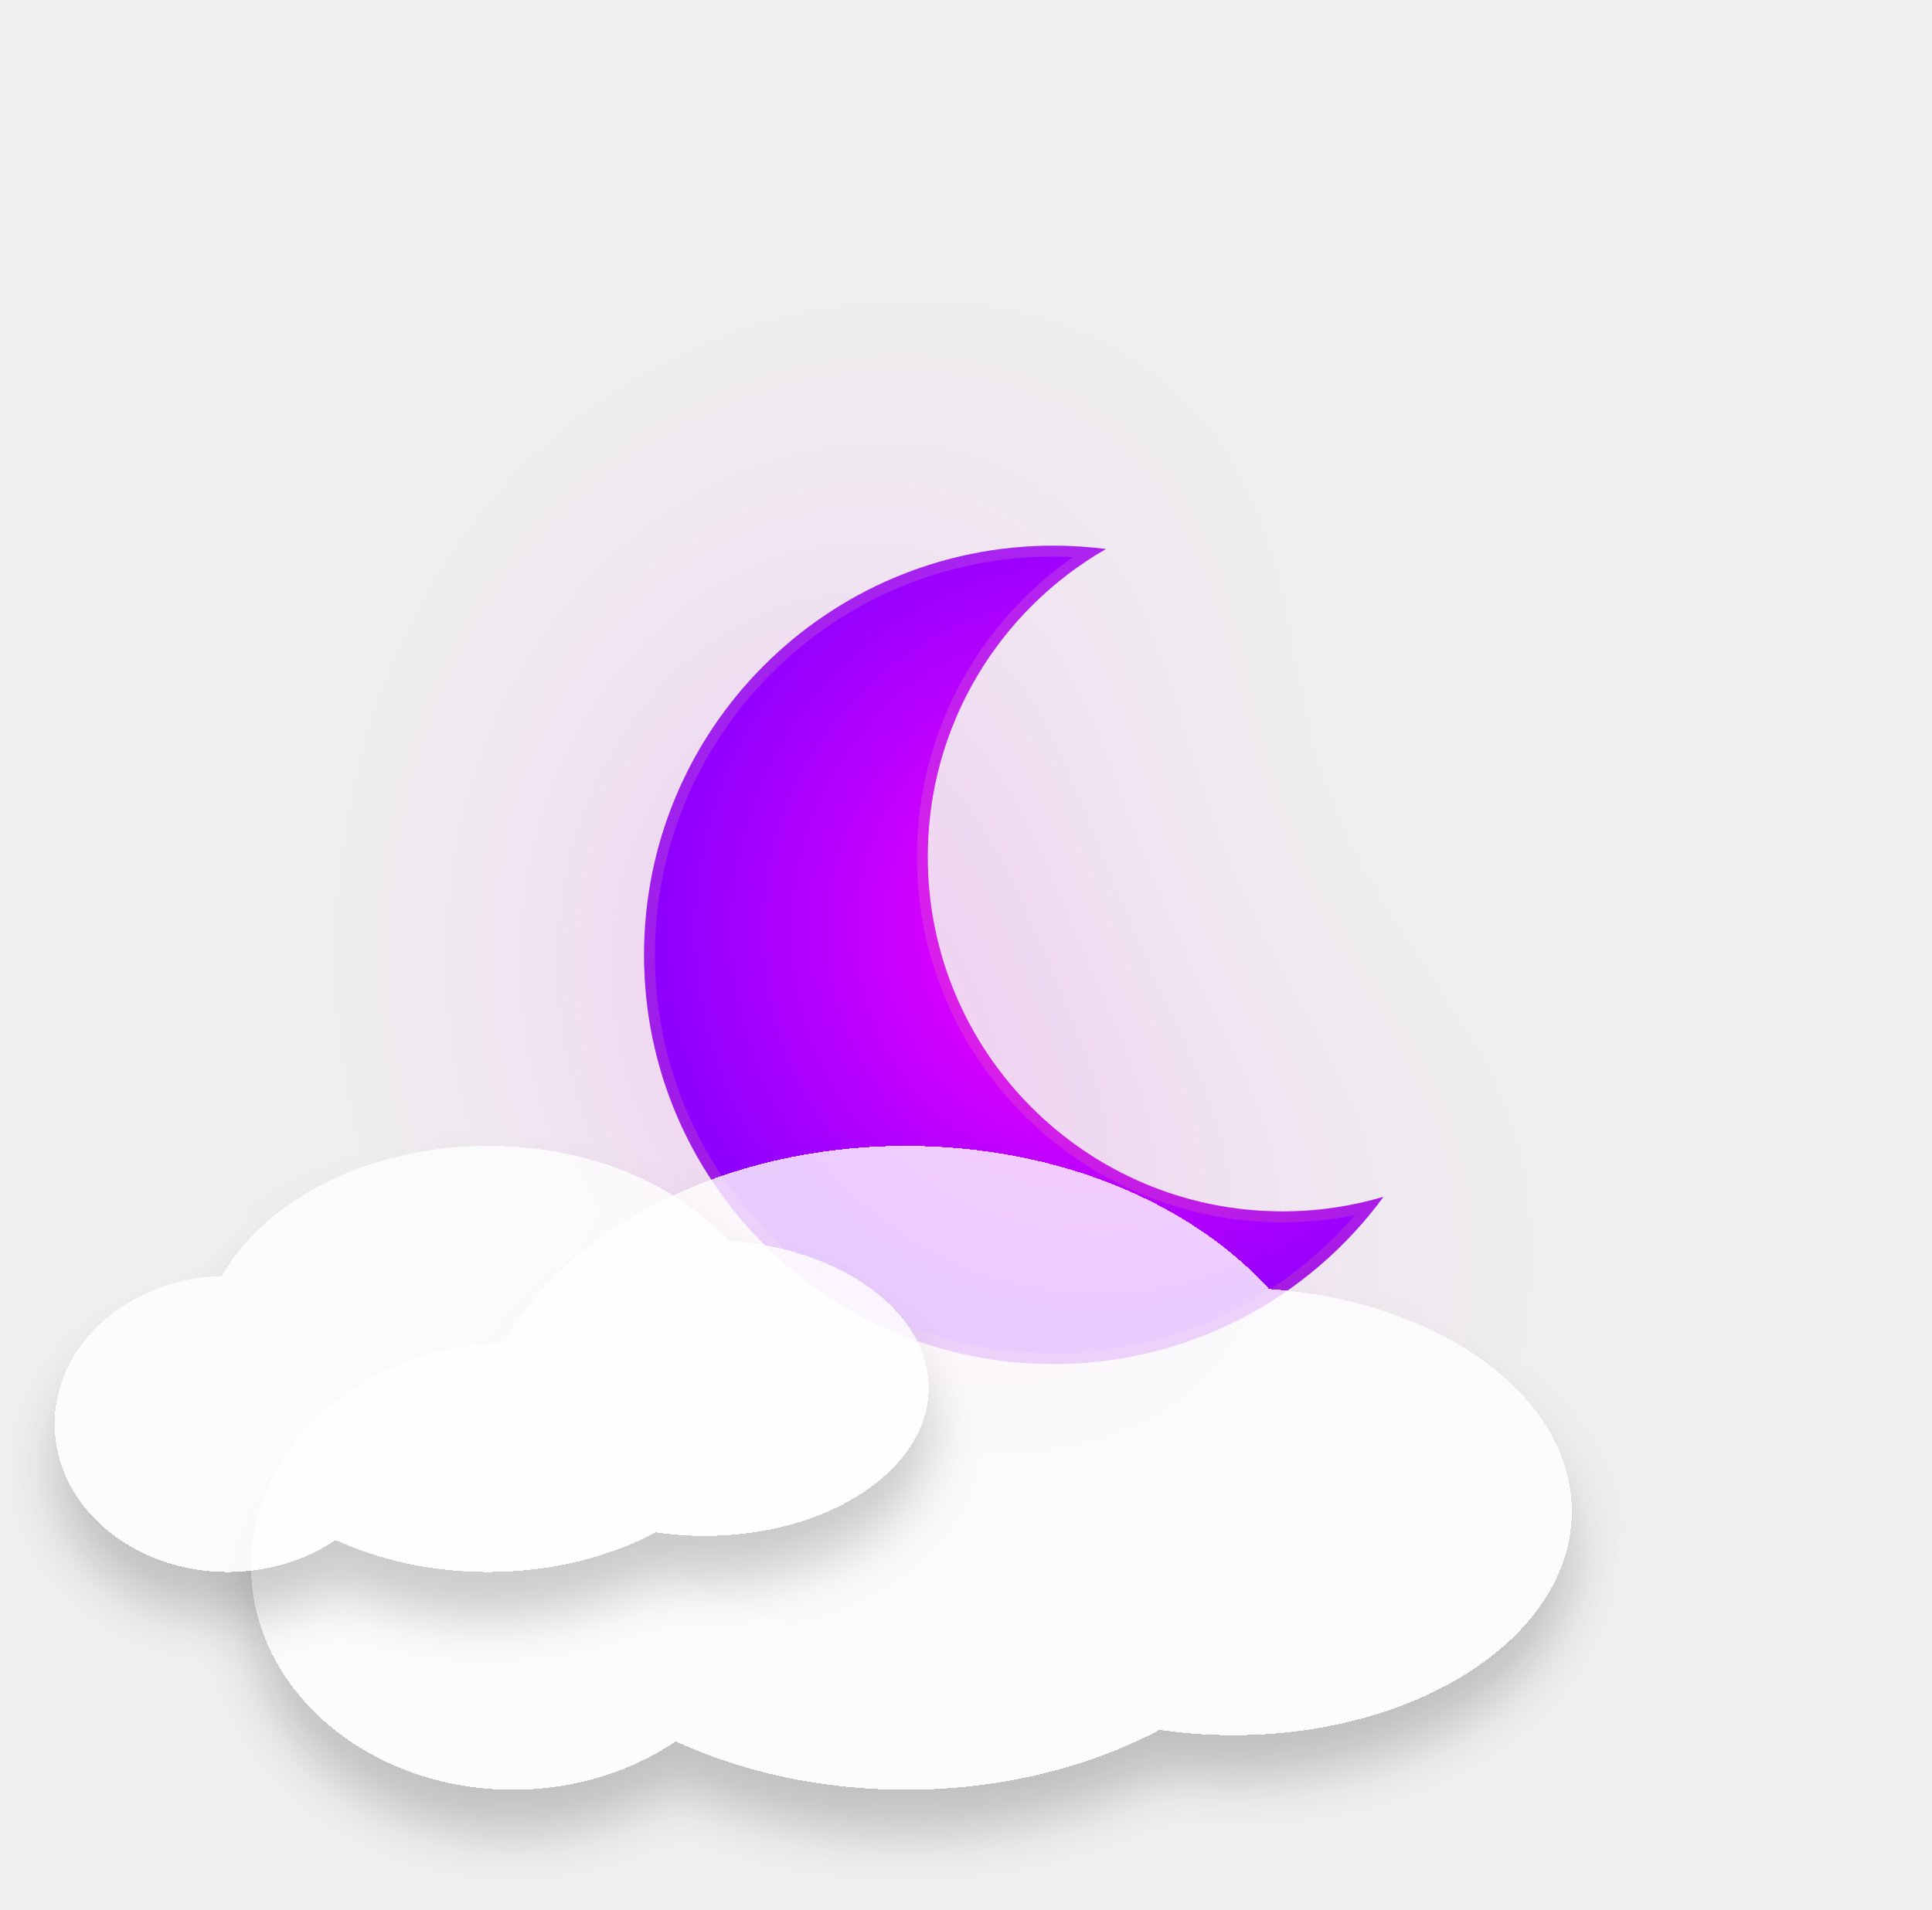
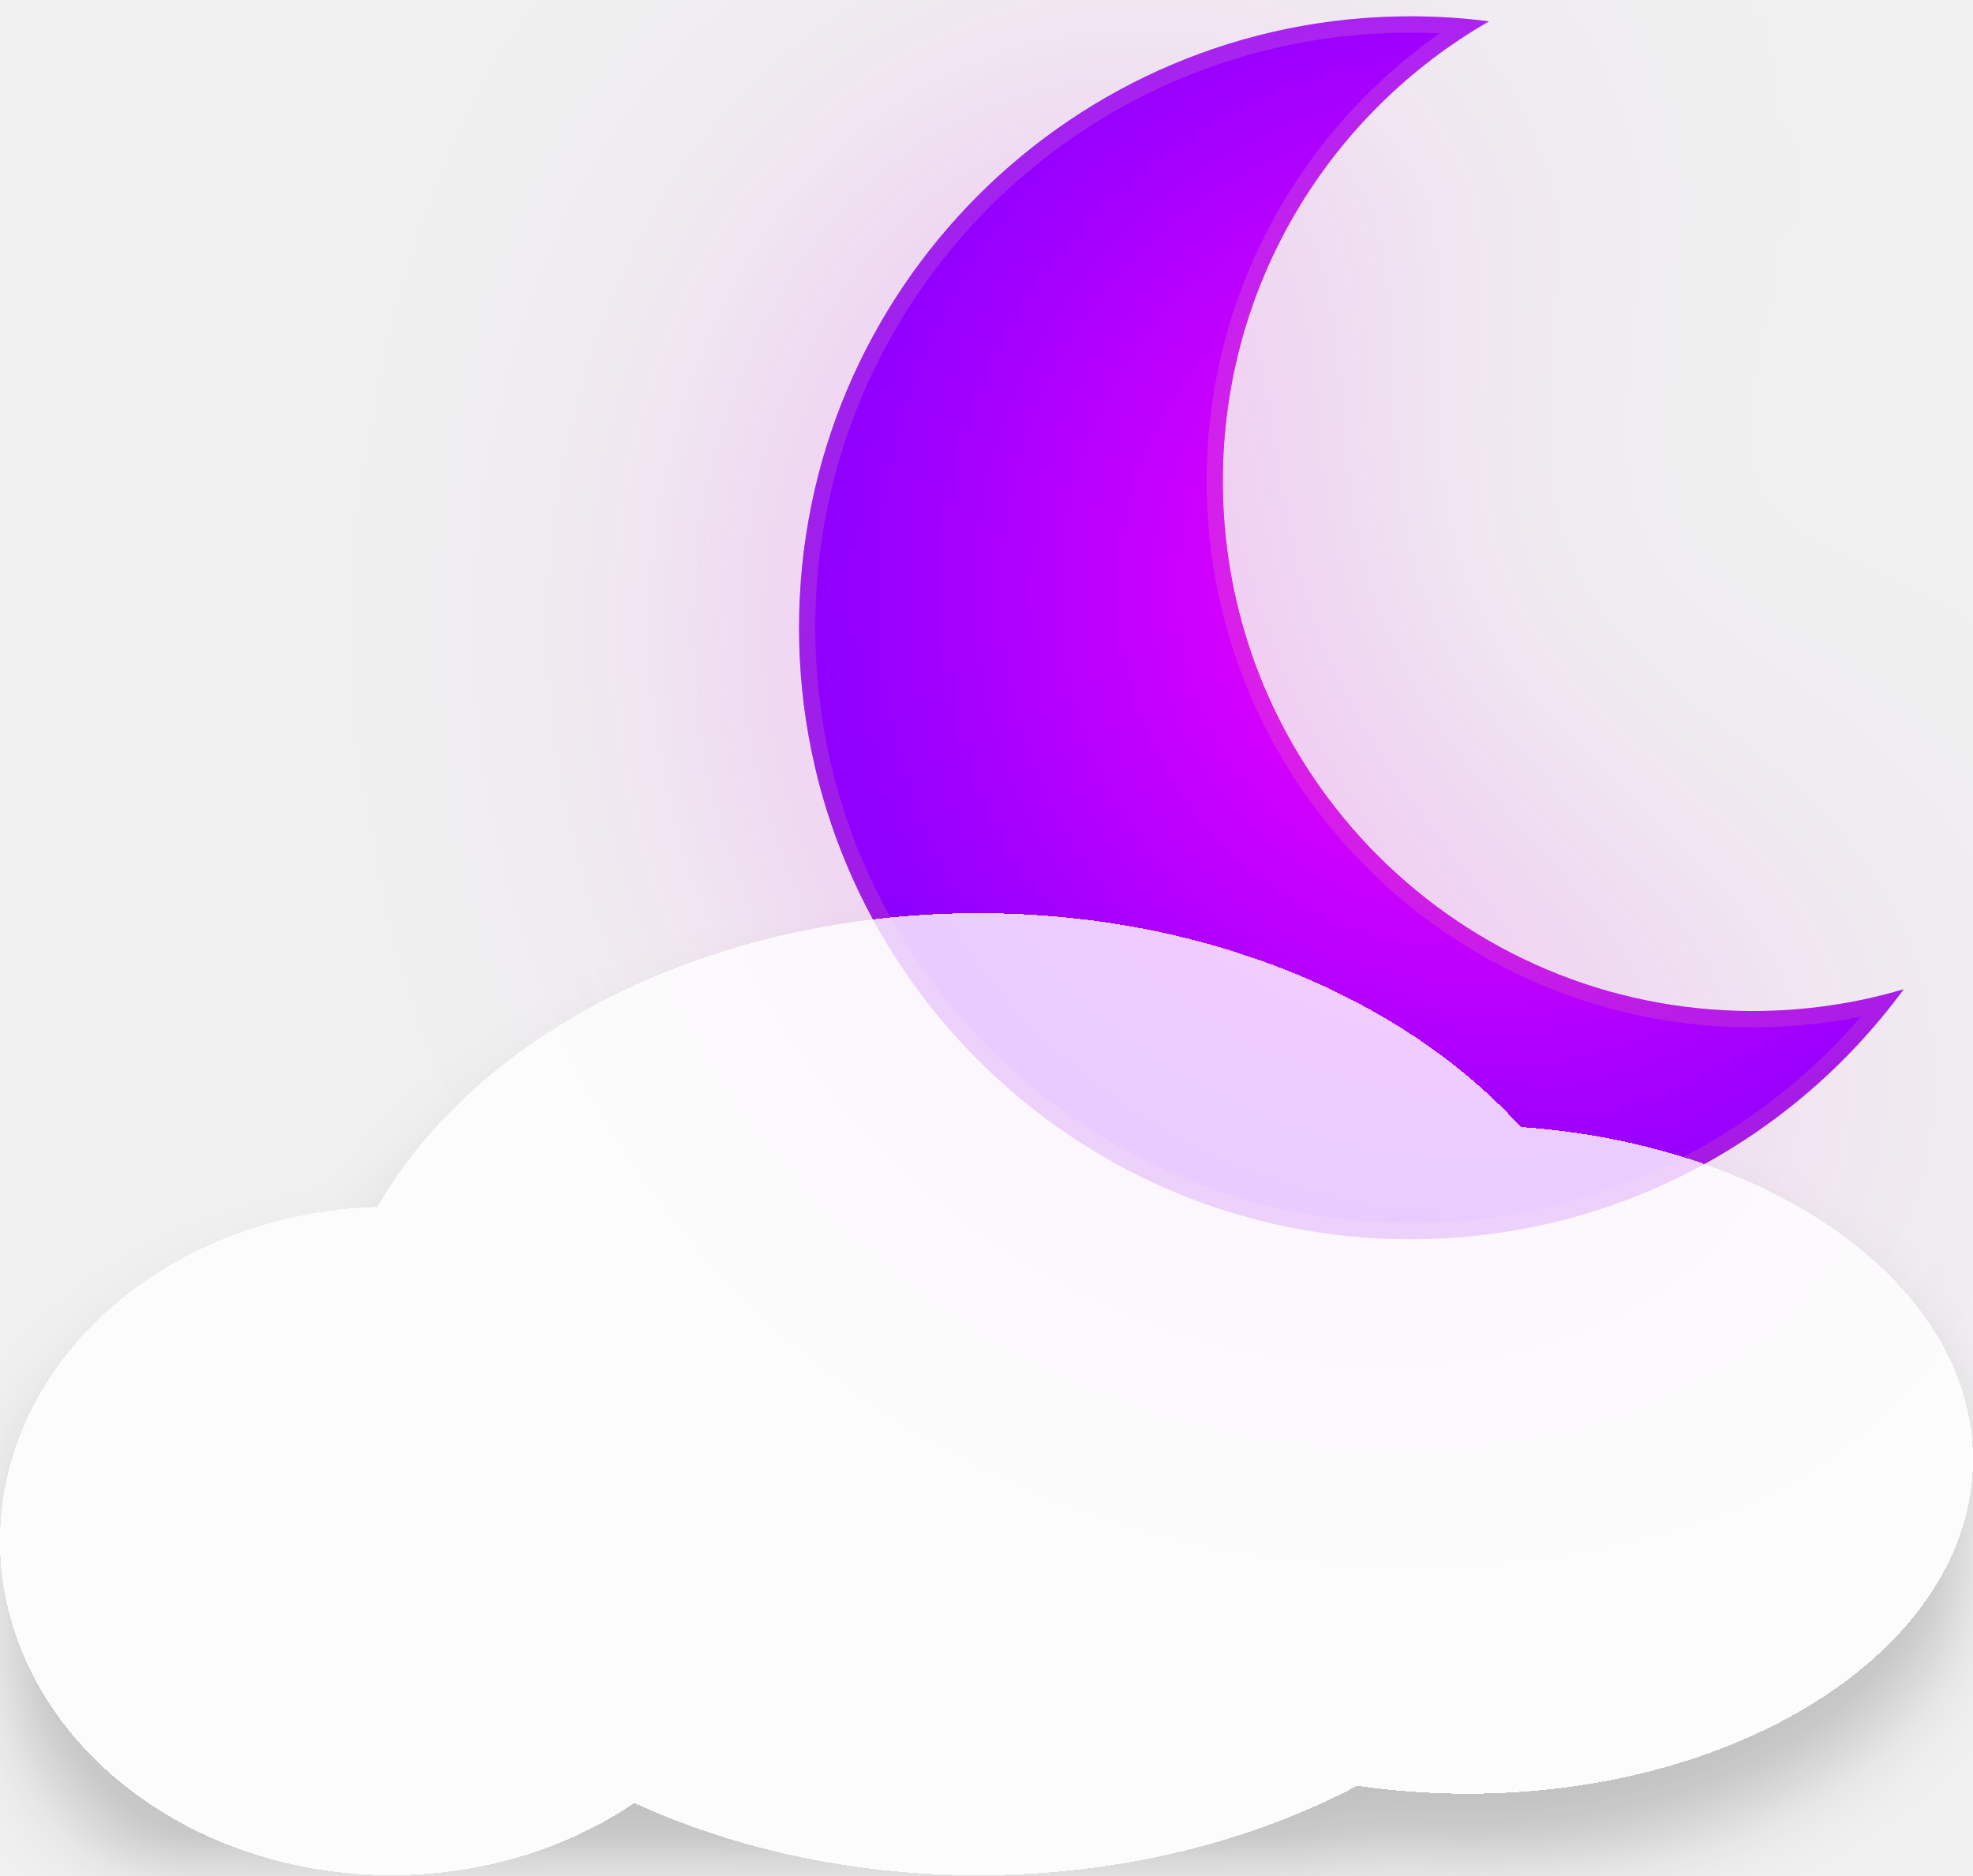
- <svg xmlns="http://www.w3.org/2000/svg" width="177" height="175" viewBox="0 0 177 175" fill="none">
-   <g filter="url(#filter0_d_10_152)">
-     <mask id="path-1-inside-1_10_152" fill="white">
-       <path fill-rule="evenodd" clip-rule="evenodd" d="M126.752 109.664C123.82 110.533 120.714 111 117.5 111C99.551 111 85 96.449 85 78.5C85 66.441 91.568 55.916 101.321 50.307C99.743 50.104 98.133 50 96.5 50C75.789 50 59 66.789 59 87.5C59 108.211 75.789 125 96.5 125C108.919 125 119.928 118.963 126.752 109.664Z" />
+ <svg xmlns="http://www.w3.org/2000/svg" fill="none" viewBox="5 49 121 115">
+   <g filter="url(#filter0_d_142_195)">
+     <mask id="path-1-inside-1_142_195" fill="white">
+       <path fill-rule="evenodd" clip-rule="evenodd" d="M121.752 109.664C118.82 110.533 115.714 111 112.5 111C94.551 111 80 96.449 80 78.5C80 66.441 86.568 55.916 96.321 50.307C94.743 50.104 93.133 50 91.5 50C70.789 50 54 66.789 54 87.5C54 108.211 70.789 125 91.5 125C103.919 125 114.928 118.963 121.752 109.664Z" />
    </mask>
-     <path fill-rule="evenodd" clip-rule="evenodd" d="M126.752 109.664C123.82 110.533 120.714 111 117.5 111C99.551 111 85 96.449 85 78.5C85 66.441 91.568 55.916 101.321 50.307C99.743 50.104 98.133 50 96.5 50C75.789 50 59 66.789 59 87.5C59 108.211 75.789 125 96.5 125C108.919 125 119.928 118.963 126.752 109.664Z" fill="url(#paint0_radial_10_152)" />
-     <path d="M126.752 109.664L127.558 110.256L129.316 107.861L126.468 108.705L126.752 109.664ZM101.321 50.307L101.819 51.174L104.394 49.693L101.448 49.315L101.321 50.307ZM126.468 108.705C123.627 109.548 120.617 110 117.5 110V112C120.812 112 124.013 111.519 127.036 110.623L126.468 108.705ZM117.5 110C100.103 110 86 95.897 86 78.5H84C84 97.001 98.999 112 117.5 112V110ZM86 78.5C86 66.814 92.364 56.612 101.819 51.174L100.822 49.44C90.772 55.221 84 66.069 84 78.5H86ZM96.5 51C98.091 51 99.657 51.102 101.194 51.299L101.448 49.315C99.828 49.107 98.176 49 96.5 49V51ZM60 87.5C60 67.342 76.342 51 96.5 51V49C75.237 49 58 66.237 58 87.5H60ZM96.5 124C76.342 124 60 107.658 60 87.5H58C58 108.763 75.237 126 96.5 126V124ZM125.946 109.072C119.302 118.126 108.587 124 96.5 124V126C109.251 126 120.554 119.801 127.558 110.256L125.946 109.072Z" fill="url(#paint1_linear_10_152)" fill-opacity="0.15" mask="url(#path-1-inside-1_10_152)" />
+     <path fill-rule="evenodd" clip-rule="evenodd" d="M121.752 109.664C118.82 110.533 115.714 111 112.5 111C94.551 111 80 96.449 80 78.5C80 66.441 86.568 55.916 96.321 50.307C94.743 50.104 93.133 50 91.5 50C70.789 50 54 66.789 54 87.5C54 108.211 70.789 125 91.5 125C103.919 125 114.928 118.963 121.752 109.664Z" fill="url(#paint0_radial_142_195)" />
+     <path d="M121.752 109.664L122.558 110.256L124.316 107.861L121.468 108.705L121.752 109.664ZM96.321 50.307L96.82 51.174L99.394 49.693L96.448 49.315L96.321 50.307ZM121.468 108.705C118.627 109.548 115.617 110 112.5 110V112C115.812 112 119.013 111.519 122.036 110.623L121.468 108.705ZM112.5 110C95.103 110 81 95.897 81 78.5H79C79 97.001 93.999 112 112.5 112V110ZM81 78.5C81 66.814 87.364 56.612 96.82 51.174L95.822 49.44C85.772 55.221 79 66.069 79 78.5H81ZM91.5 51C93.091 51 94.657 51.102 96.194 51.299L96.448 49.315C94.828 49.107 93.176 49 91.5 49V51ZM55 87.5C55 67.342 71.342 51 91.5 51V49C70.237 49 53 66.237 53 87.5H55ZM91.5 124C71.342 124 55 107.658 55 87.5H53C53 108.763 70.237 126 91.5 126V124ZM120.946 109.072C114.302 118.126 103.587 124 91.5 124V126C104.251 126 115.554 119.801 122.558 110.256L120.946 109.072Z" fill="url(#paint1_linear_142_195)" fill-opacity="0.15" mask="url(#path-1-inside-1_142_195)" />
  </g>
-   <g filter="url(#filter1_bd_10_152)">
-     <path fill-rule="evenodd" clip-rule="evenodd" d="M106.243 158.512C99.692 161.967 91.668 164 83 164C75.257 164 68.029 162.378 61.905 159.569C57.811 162.343 52.632 164 47 164C33.745 164 23 154.822 23 143.5C23 132.422 33.287 123.397 46.146 123.013C52.22 112.427 66.434 105 83 105C96.869 105 109.09 110.206 116.265 118.112C131.851 119.191 144 127.907 144 138.5C144 149.822 130.121 159 113 159C110.679 159 108.418 158.831 106.243 158.512Z" fill="white" fill-opacity="0.8" shape-rendering="crispEdges" />
-   </g>
-   <g filter="url(#filter2_bd_10_152)">
-     <path fill-rule="evenodd" clip-rule="evenodd" d="M60.092 140.415C55.757 142.702 50.446 144.048 44.709 144.048C39.585 144.048 34.801 142.974 30.748 141.115C28.038 142.951 24.611 144.048 20.884 144.048C12.111 144.048 5 137.973 5 130.48C5 123.149 11.808 117.175 20.319 116.921C24.338 109.915 33.745 105 44.709 105C53.888 105 61.976 108.445 66.725 113.678C77.04 114.392 85.081 120.161 85.081 127.171C85.081 134.664 75.895 140.738 64.564 140.738C63.028 140.738 61.532 140.627 60.092 140.415Z" fill="white" fill-opacity="0.8" shape-rendering="crispEdges" />
+   <g filter="url(#filter1_bd_142_195)">
+     <path fill-rule="evenodd" clip-rule="evenodd" d="M88.243 158.512C81.692 161.967 73.668 164 65 164C57.257 164 50.029 162.378 43.905 159.569C39.811 162.343 34.632 164 29 164C15.745 164 5 154.822 5 143.5C5 132.422 15.287 123.397 28.146 123.013C34.22 112.427 48.434 105 65 105C78.869 105 91.09 110.206 98.265 118.112C113.851 119.191 126 127.907 126 138.5C126 149.822 112.121 159 95 159C92.679 159 90.418 158.831 88.243 158.512Z" fill="white" fill-opacity="0.8" shape-rendering="crispEdges" />
  </g>
  <defs>
-     <filter id="filter0_d_10_152" x="9" y="0" width="167.752" height="175" filterUnits="userSpaceOnUse" color-interpolation-filters="sRGB">
+     <filter id="filter0_d_142_195" x="4" y="0" width="167.752" height="175" filterUnits="userSpaceOnUse" color-interpolation-filters="sRGB">
      <feFlood flood-opacity="0" result="BackgroundImageFix" />
      <feColorMatrix in="SourceAlpha" type="matrix" values="0 0 0 0 0 0 0 0 0 0 0 0 0 0 0 0 0 0 127 0" result="hardAlpha" />
      <feOffset />
      <feGaussianBlur stdDeviation="25" />
      <feComposite in2="hardAlpha" operator="out" />
      <feColorMatrix type="matrix" values="0 0 0 0 0.92 0 0 0 0 0 0 0 0 0 1 0 0 0 0.25 0" />
-       <feBlend mode="normal" in2="BackgroundImageFix" result="effect1_dropShadow_10_152" />
-       <feBlend mode="normal" in="SourceGraphic" in2="effect1_dropShadow_10_152" result="shape" />
+       <feBlend mode="normal" in2="BackgroundImageFix" result="effect1_dropShadow_142_195" />
+       <feBlend mode="normal" in="SourceGraphic" in2="effect1_dropShadow_142_195" result="shape" />
    </filter>
-     <filter id="filter1_bd_10_152" x="17" y="99" width="133" height="74" filterUnits="userSpaceOnUse" color-interpolation-filters="sRGB">
+     <filter id="filter1_bd_142_195" x="-1" y="99" width="133" height="74" filterUnits="userSpaceOnUse" color-interpolation-filters="sRGB">
      <feFlood flood-opacity="0" result="BackgroundImageFix" />
      <feGaussianBlur in="BackgroundImageFix" stdDeviation="3" />
-       <feComposite in2="SourceAlpha" operator="in" result="effect1_backgroundBlur_10_152" />
+       <feComposite in2="SourceAlpha" operator="in" result="effect1_backgroundBlur_142_195" />
      <feColorMatrix in="SourceAlpha" type="matrix" values="0 0 0 0 0 0 0 0 0 0 0 0 0 0 0 0 0 0 127 0" result="hardAlpha" />
      <feOffset dy="4" />
      <feGaussianBlur stdDeviation="2.5" />
      <feComposite in2="hardAlpha" operator="out" />
      <feColorMatrix type="matrix" values="0 0 0 0 0 0 0 0 0 0 0 0 0 0 0 0 0 0 0.2 0" />
-       <feBlend mode="normal" in2="effect1_backgroundBlur_10_152" result="effect2_dropShadow_10_152" />
-       <feBlend mode="normal" in="SourceGraphic" in2="effect2_dropShadow_10_152" result="shape" />
+       <feBlend mode="normal" in2="effect1_backgroundBlur_142_195" result="effect2_dropShadow_142_195" />
+       <feBlend mode="normal" in="SourceGraphic" in2="effect2_dropShadow_142_195" result="shape" />
    </filter>
-     <filter id="filter2_bd_10_152" x="-1" y="99" width="92.081" height="54.048" filterUnits="userSpaceOnUse" color-interpolation-filters="sRGB">
-       <feFlood flood-opacity="0" result="BackgroundImageFix" />
-       <feGaussianBlur in="BackgroundImageFix" stdDeviation="3" />
-       <feComposite in2="SourceAlpha" operator="in" result="effect1_backgroundBlur_10_152" />
-       <feColorMatrix in="SourceAlpha" type="matrix" values="0 0 0 0 0 0 0 0 0 0 0 0 0 0 0 0 0 0 127 0" result="hardAlpha" />
-       <feOffset dy="4" />
-       <feGaussianBlur stdDeviation="2.5" />
-       <feComposite in2="hardAlpha" operator="out" />
-       <feColorMatrix type="matrix" values="0 0 0 0 0 0 0 0 0 0 0 0 0 0 0 0 0 0 0.2 0" />
-       <feBlend mode="normal" in2="effect1_backgroundBlur_10_152" result="effect2_dropShadow_10_152" />
-       <feBlend mode="normal" in="SourceGraphic" in2="effect2_dropShadow_10_152" result="shape" />
-     </filter>
-     <radialGradient id="paint0_radial_10_152" cx="0" cy="0" r="1" gradientUnits="userSpaceOnUse" gradientTransform="translate(100.625 85.25) rotate(95.9246) scale(39.9635)">
+     <radialGradient id="paint0_radial_142_195" cx="0" cy="0" r="1" gradientUnits="userSpaceOnUse" gradientTransform="translate(95.625 85.25) rotate(95.9246) scale(39.9635)">
      <stop offset="0.312" stop-color="#DB00FF" />
      <stop offset="1" stop-color="#8F00FF" />
    </radialGradient>
-     <linearGradient id="paint1_linear_10_152" x1="96.5" y1="50" x2="96.5" y2="125" gradientUnits="userSpaceOnUse">
+     <linearGradient id="paint1_linear_142_195" x1="91.5" y1="50" x2="91.5" y2="125" gradientUnits="userSpaceOnUse">
      <stop stop-color="#FFE999" />
      <stop offset="1" stop-color="#FFAE50" />
    </linearGradient>
  </defs>
</svg>
